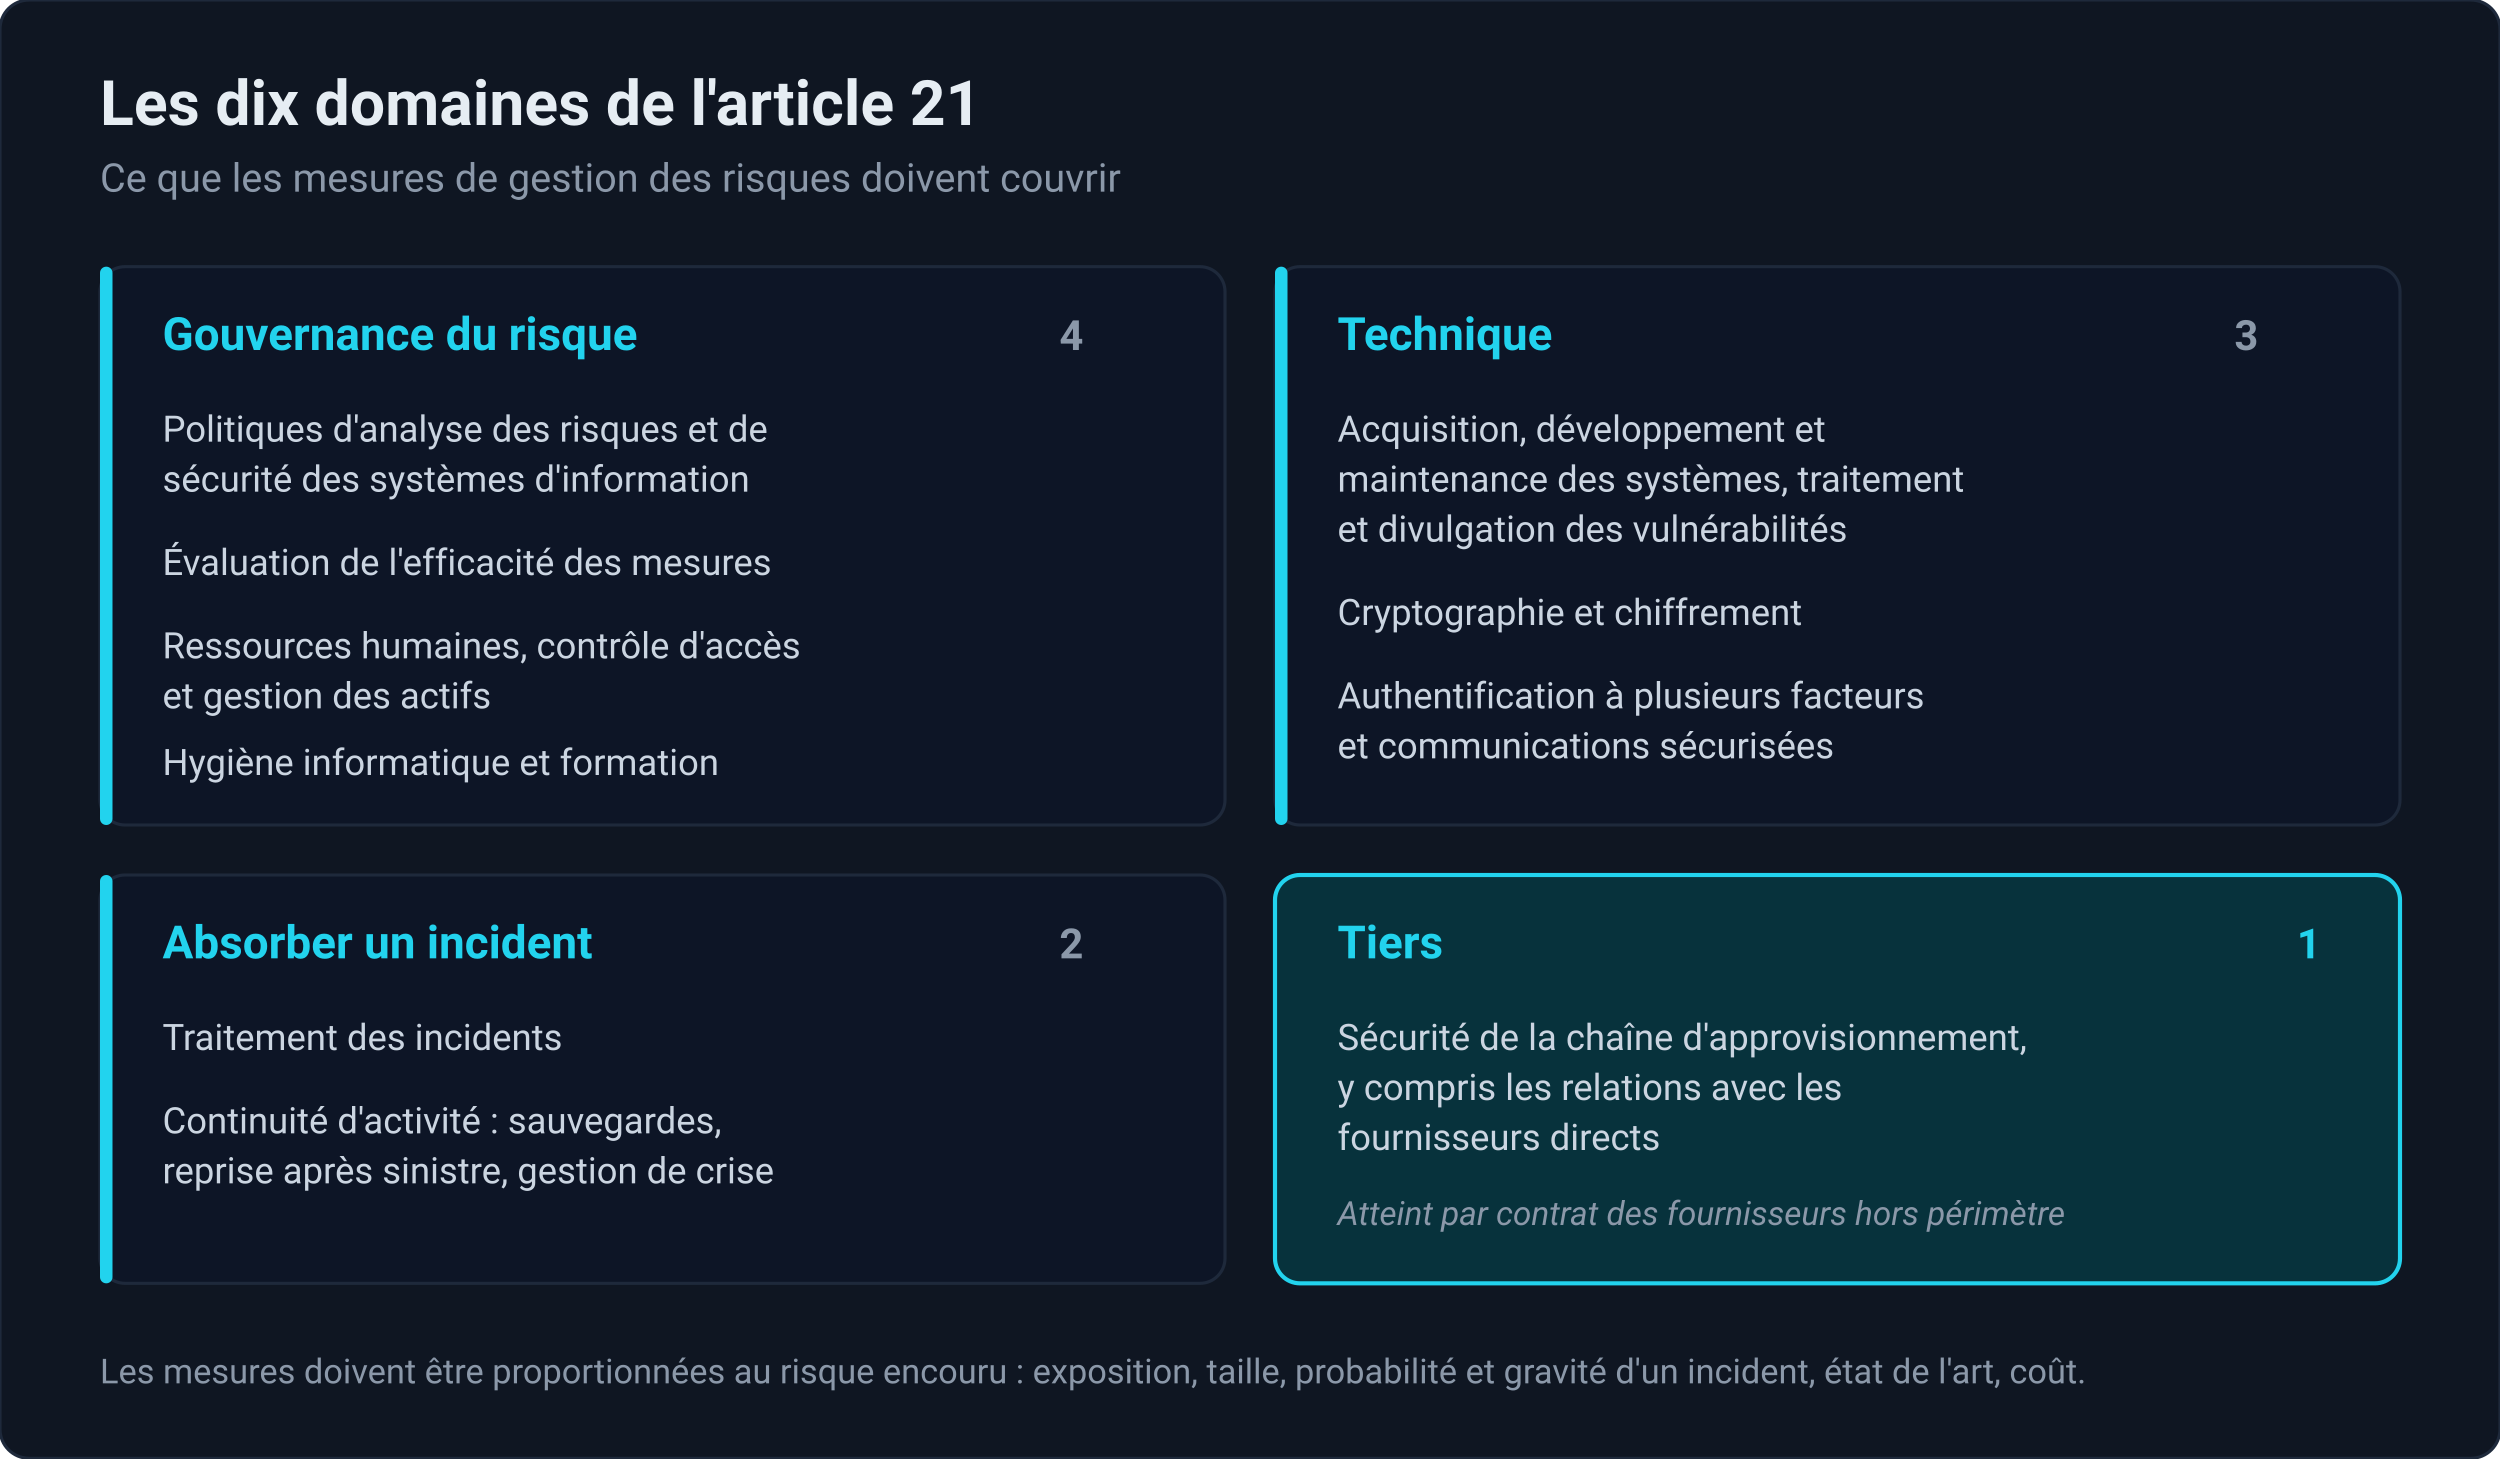
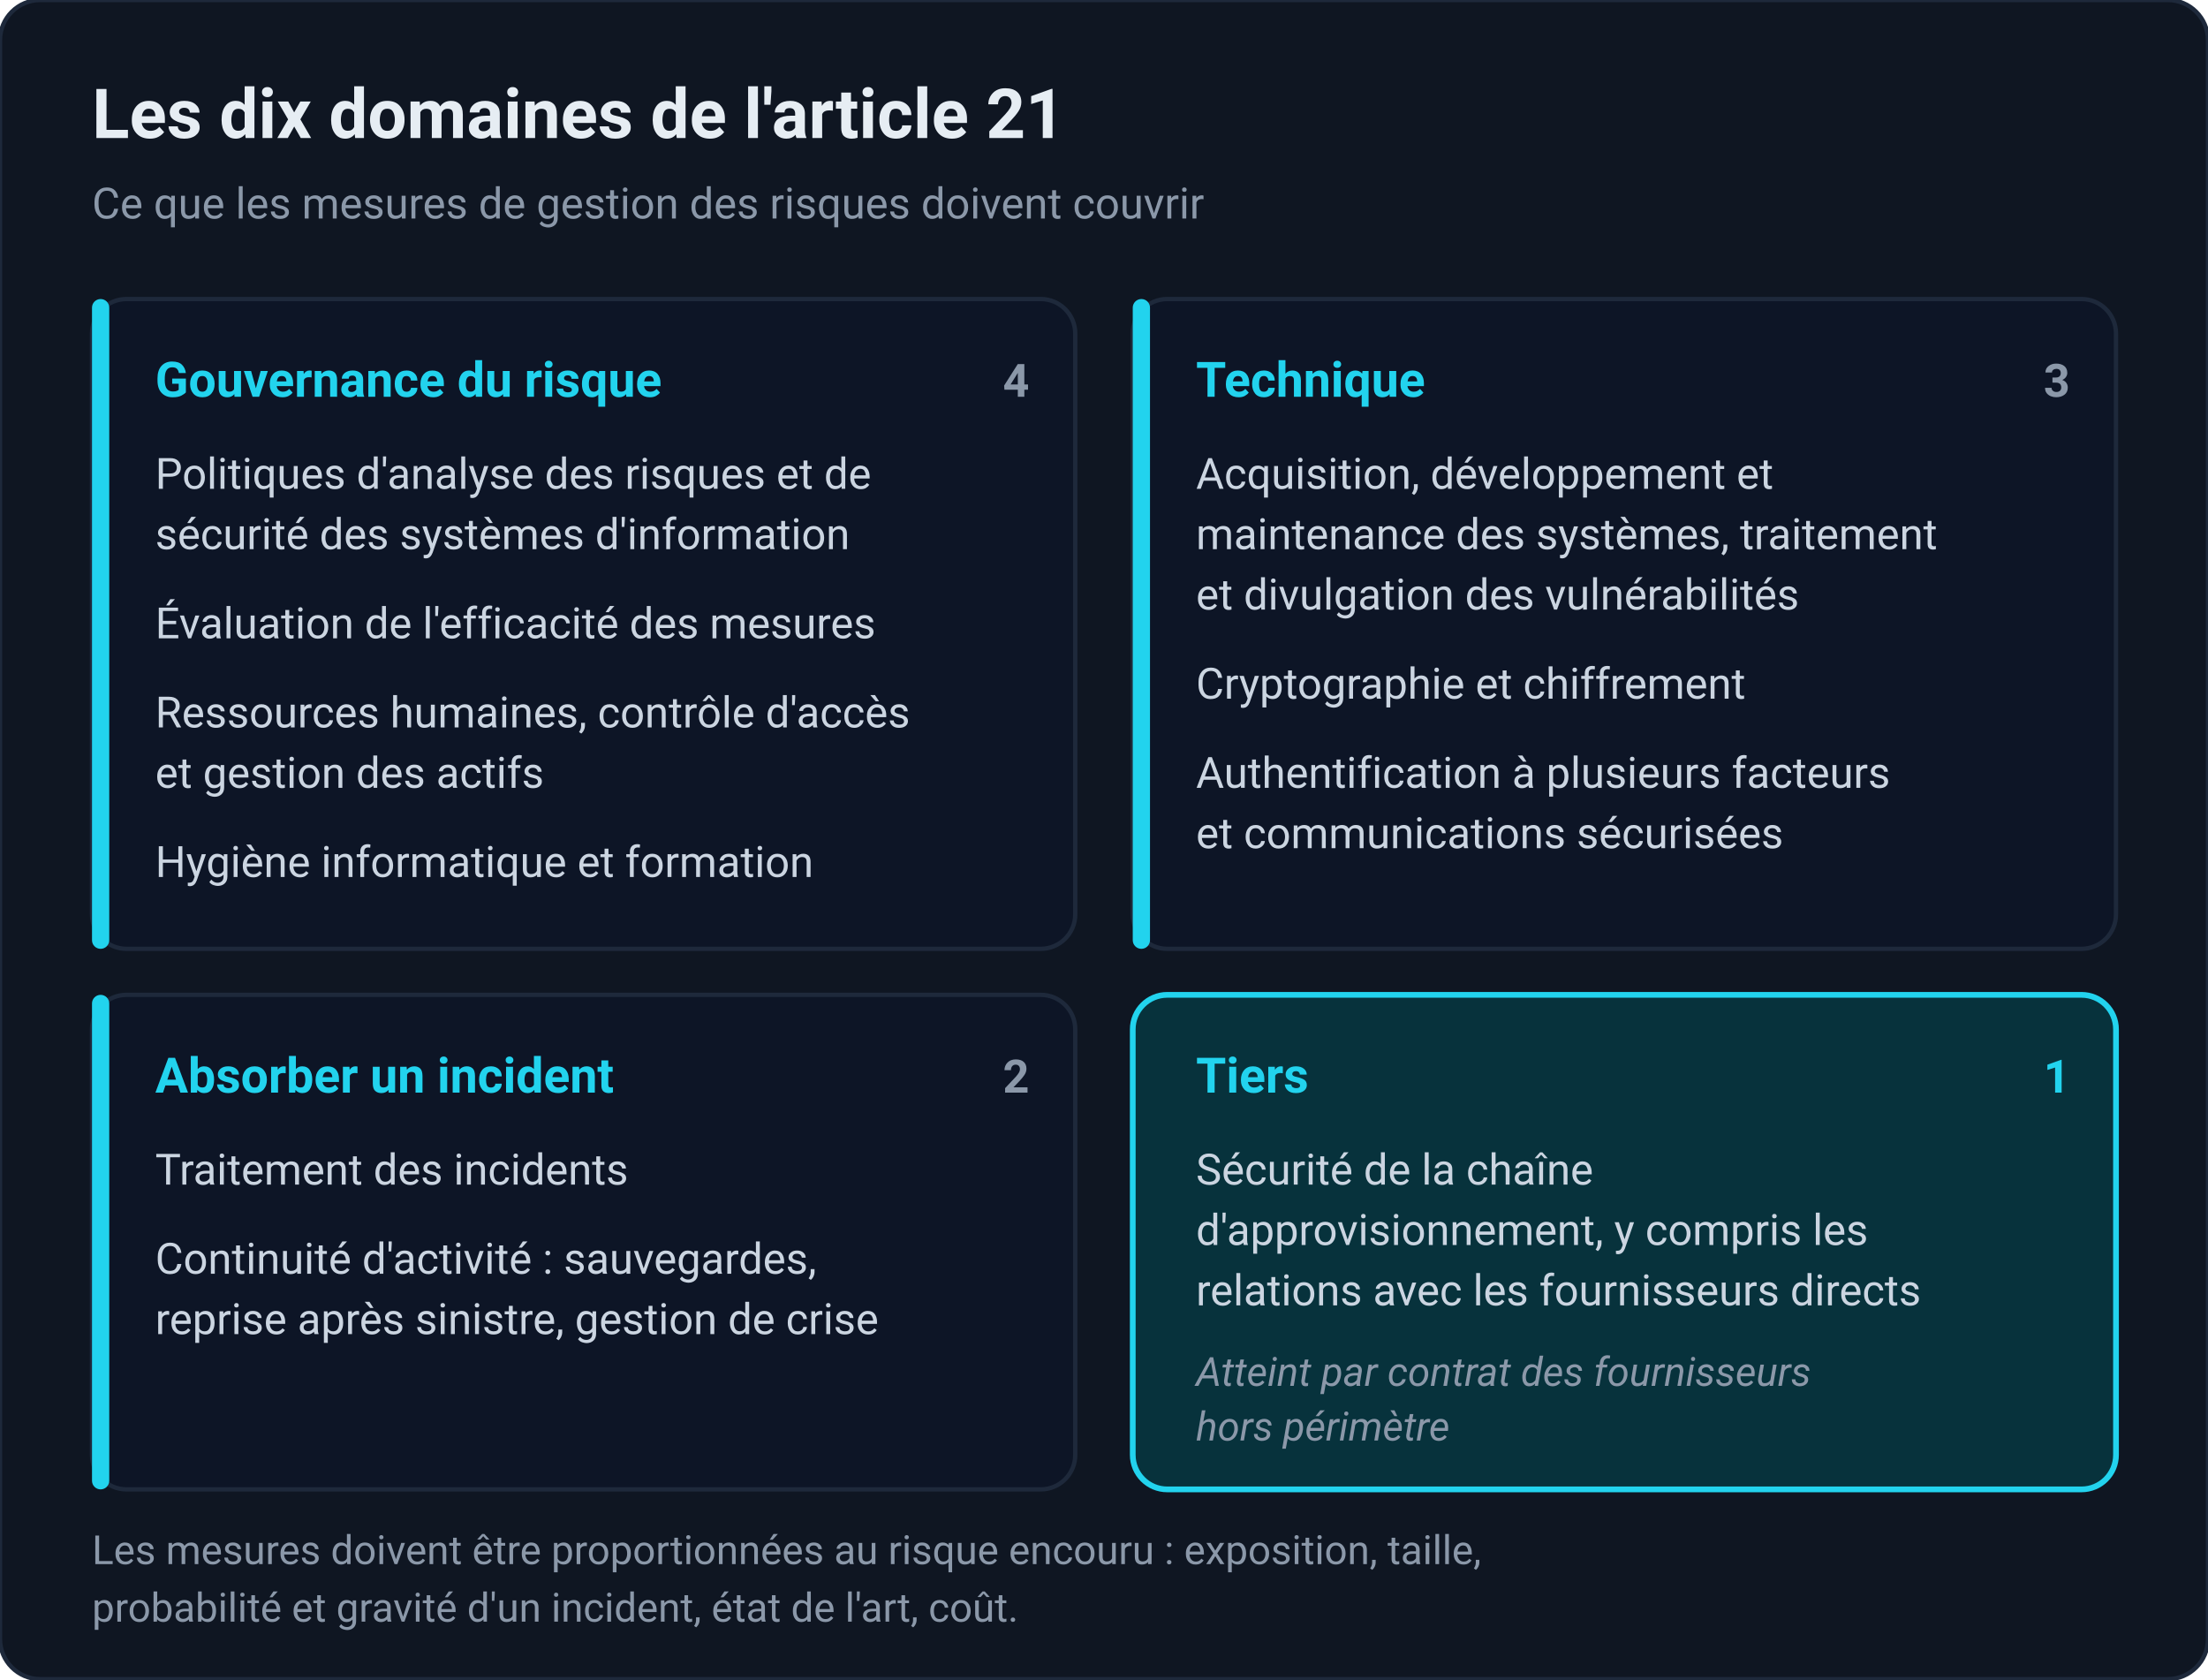
- <svg xmlns="http://www.w3.org/2000/svg" width="1200" height="700" viewBox="0 0 1200 700" role="img" aria-labelledby="t3">
-   <rect width="1200" height="700" rx="14" fill="#0f1622" stroke="#1e293b" stroke-width="1.5" />
+ <svg xmlns="http://www.w3.org/2000/svg" width="768" height="584" viewBox="0 0 768 584" role="img" aria-labelledby="t3">
+   <rect width="768" height="584" rx="14" fill="#0f1622" stroke="#1e293b" stroke-width="1.5" />
  <g font-family="system-ui, -apple-system, 'Segoe UI', Roboto, sans-serif">
-     <text x="48" y="60" font-size="30" font-weight="600" fill="#e6edf3">Les dix domaines de l'article 21</text>
-     <text x="48" y="92" font-size="19" fill="#8b98a9">Ce que les mesures de gestion des risques doivent couvrir</text>
+     <text x="32" y="48" font-size="24" font-weight="600" fill="#e6edf3">Les dix domaines de l'article 21</text>
+     <text x="32" y="76" font-size="15" fill="#8b98a9">Ce que les mesures de gestion des risques doivent couvrir</text>
    <g>
-       <rect x="48" y="128" width="540" height="268" rx="12" fill="#0d1526" stroke="#1e293b" stroke-width="1.5" />
-       <rect x="48" y="128" width="6" height="268" rx="3" fill="#22d3ee" />
-       <text x="78" y="168" font-size="22" font-weight="700" fill="#22d3ee">Gouvernance du risque</text>
-       <text x="520" y="168" font-size="20" font-weight="700" fill="#8b98a9" text-anchor="end">4</text>
-       <g font-size="17.5" fill="#cbd5e1">
-         <text x="78" y="212">Politiques d'analyse des risques et de</text>
-         <text x="78" y="236">sécurité des systèmes d'information</text>
-         <text x="78" y="276">Évaluation de l'efficacité des mesures</text>
-         <text x="78" y="316">Ressources humaines, contrôle d'accès</text>
-         <text x="78" y="340">et gestion des actifs</text>
-         <text x="78" y="372">Hygiène informatique et formation</text>
+       <rect x="32" y="104" width="342" height="226" rx="12" fill="#0d1526" stroke="#1e293b" stroke-width="1.5" />
+       <rect x="32" y="104" width="6" height="226" rx="3" fill="#22d3ee" />
+       <text x="54" y="138" font-size="17" font-weight="700" fill="#22d3ee">Gouvernance du risque</text>
+       <text x="358" y="138" font-size="16" font-weight="700" fill="#8b98a9" text-anchor="end">4</text>
+       <g font-size="15" fill="#cbd5e1">
+         <text x="54" y="170">Politiques d'analyse des risques et de</text>
+         <text x="54" y="191">sécurité des systèmes d'information</text>
+         <text x="54" y="222">Évaluation de l'efficacité des mesures</text>
+         <text x="54" y="253">Ressources humaines, contrôle d'accès</text>
+         <text x="54" y="274">et gestion des actifs</text>
+         <text x="54" y="305">Hygiène informatique et formation</text>
      </g>
    </g>
    <g>
-       <rect x="612" y="128" width="540" height="268" rx="12" fill="#0d1526" stroke="#1e293b" stroke-width="1.5" />
-       <rect x="612" y="128" width="6" height="268" rx="3" fill="#22d3ee" />
-       <text x="642" y="168" font-size="22" font-weight="700" fill="#22d3ee">Technique</text>
-       <text x="1084" y="168" font-size="20" font-weight="700" fill="#8b98a9" text-anchor="end">3</text>
-       <g font-size="17.5" fill="#cbd5e1">
-         <text x="642" y="212">Acquisition, développement et</text>
-         <text x="642" y="236">maintenance des systèmes, traitement</text>
-         <text x="642" y="260">et divulgation des vulnérabilités</text>
-         <text x="642" y="300">Cryptographie et chiffrement</text>
-         <text x="642" y="340">Authentification à plusieurs facteurs</text>
-         <text x="642" y="364">et communications sécurisées</text>
+       <rect x="394" y="104" width="342" height="226" rx="12" fill="#0d1526" stroke="#1e293b" stroke-width="1.5" />
+       <rect x="394" y="104" width="6" height="226" rx="3" fill="#22d3ee" />
+       <text x="416" y="138" font-size="17" font-weight="700" fill="#22d3ee">Technique</text>
+       <text x="720" y="138" font-size="16" font-weight="700" fill="#8b98a9" text-anchor="end">3</text>
+       <g font-size="15" fill="#cbd5e1">
+         <text x="416" y="170">Acquisition, développement et</text>
+         <text x="416" y="191">maintenance des systèmes, traitement</text>
+         <text x="416" y="212">et divulgation des vulnérabilités</text>
+         <text x="416" y="243">Cryptographie et chiffrement</text>
+         <text x="416" y="274">Authentification à plusieurs facteurs</text>
+         <text x="416" y="295">et communications sécurisées</text>
      </g>
    </g>
    <g>
-       <rect x="48" y="420" width="540" height="196" rx="12" fill="#0d1526" stroke="#1e293b" stroke-width="1.5" />
-       <rect x="48" y="420" width="6" height="196" rx="3" fill="#22d3ee" />
-       <text x="78" y="460" font-size="22" font-weight="700" fill="#22d3ee">Absorber un incident</text>
-       <text x="520" y="460" font-size="20" font-weight="700" fill="#8b98a9" text-anchor="end">2</text>
-       <g font-size="17.5" fill="#cbd5e1">
-         <text x="78" y="504">Traitement des incidents</text>
-         <text x="78" y="544">Continuité d'activité : sauvegardes,</text>
-         <text x="78" y="568">reprise après sinistre, gestion de crise</text>
+       <rect x="32" y="346" width="342" height="172" rx="12" fill="#0d1526" stroke="#1e293b" stroke-width="1.5" />
+       <rect x="32" y="346" width="6" height="172" rx="3" fill="#22d3ee" />
+       <text x="54" y="380" font-size="17" font-weight="700" fill="#22d3ee">Absorber un incident</text>
+       <text x="358" y="380" font-size="16" font-weight="700" fill="#8b98a9" text-anchor="end">2</text>
+       <g font-size="15" fill="#cbd5e1">
+         <text x="54" y="412">Traitement des incidents</text>
+         <text x="54" y="443">Continuité d'activité : sauvegardes,</text>
+         <text x="54" y="464">reprise après sinistre, gestion de crise</text>
      </g>
    </g>
    <g>
-       <rect x="612" y="420" width="540" height="196" rx="12" fill="#07323c" stroke="#22d3ee" stroke-width="2" />
-       <text x="642" y="460" font-size="22" font-weight="700" fill="#22d3ee">Tiers</text>
-       <text x="1114" y="460" font-size="20" font-weight="700" fill="#22d3ee" text-anchor="end">1</text>
-       <g font-size="17.5" fill="#cbd5e1">
-         <text x="642" y="504">Sécurité de la chaîne d'approvisionnement,</text>
-         <text x="642" y="528">y compris les relations avec les</text>
-         <text x="642" y="552">fournisseurs directs</text>
+       <rect x="394" y="346" width="342" height="172" rx="12" fill="#07323c" stroke="#22d3ee" stroke-width="2" />
+       <text x="416" y="380" font-size="17" font-weight="700" fill="#22d3ee">Tiers</text>
+       <text x="720" y="380" font-size="16" font-weight="700" fill="#22d3ee" text-anchor="end">1</text>
+       <g font-size="15" fill="#cbd5e1">
+         <text x="416" y="412">Sécurité de la chaîne</text>
+         <text x="416" y="433">d'approvisionnement, y compris les</text>
+         <text x="416" y="454">relations avec les fournisseurs directs</text>
      </g>
-       <text x="642" y="588" font-size="16" font-style="italic" fill="#8b98a9">Atteint par contrat des fournisseurs hors périmètre</text>
+       <g font-size="14" font-style="italic" fill="#8b98a9">
+         <text x="416" y="482">Atteint par contrat des fournisseurs</text>
+         <text x="416" y="501">hors périmètre</text>
+       </g>
    </g>
-     <text x="48" y="664" font-size="16.5" fill="#8b98a9">Les mesures doivent être proportionnées au risque encouru : exposition, taille, probabilité et gravité d'un incident, état de l'art, coût.</text>
+     <g font-size="14" fill="#8b98a9">
+       <text x="32" y="544">Les mesures doivent être proportionnées au risque encouru : exposition, taille,</text>
+       <text x="32" y="564">probabilité et gravité d'un incident, état de l'art, coût.</text>
+     </g>
  </g>
</svg>
